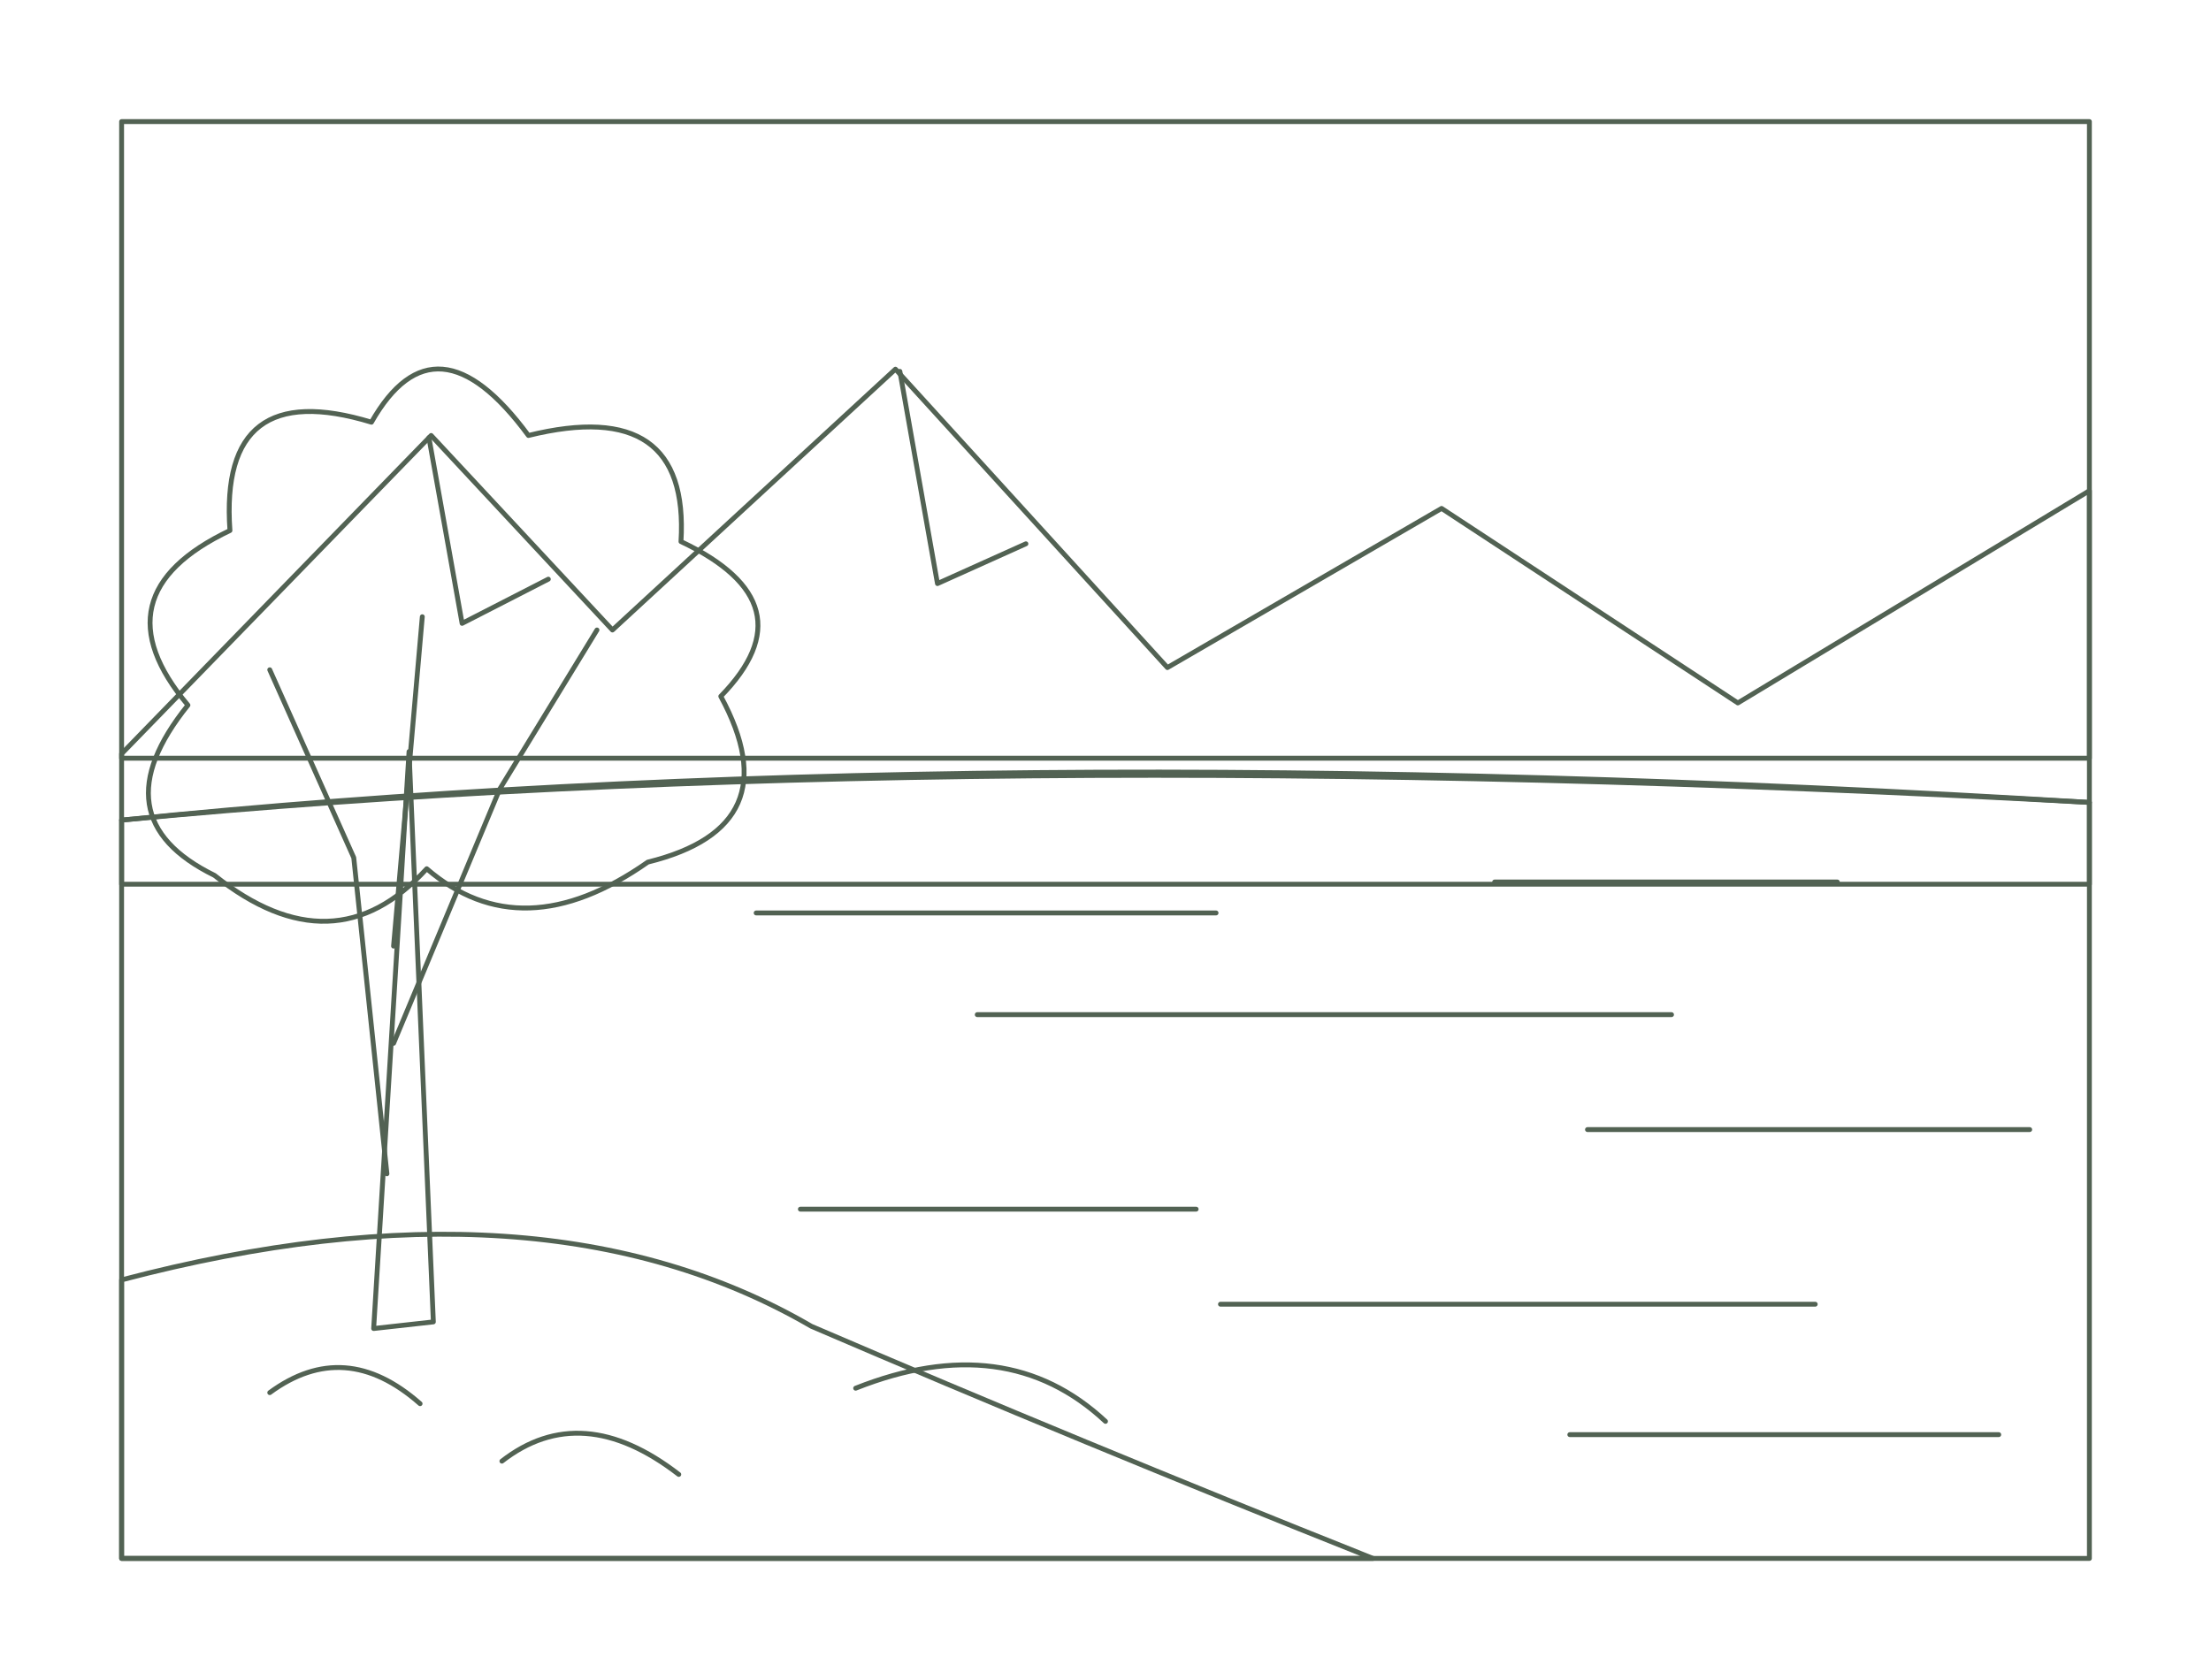
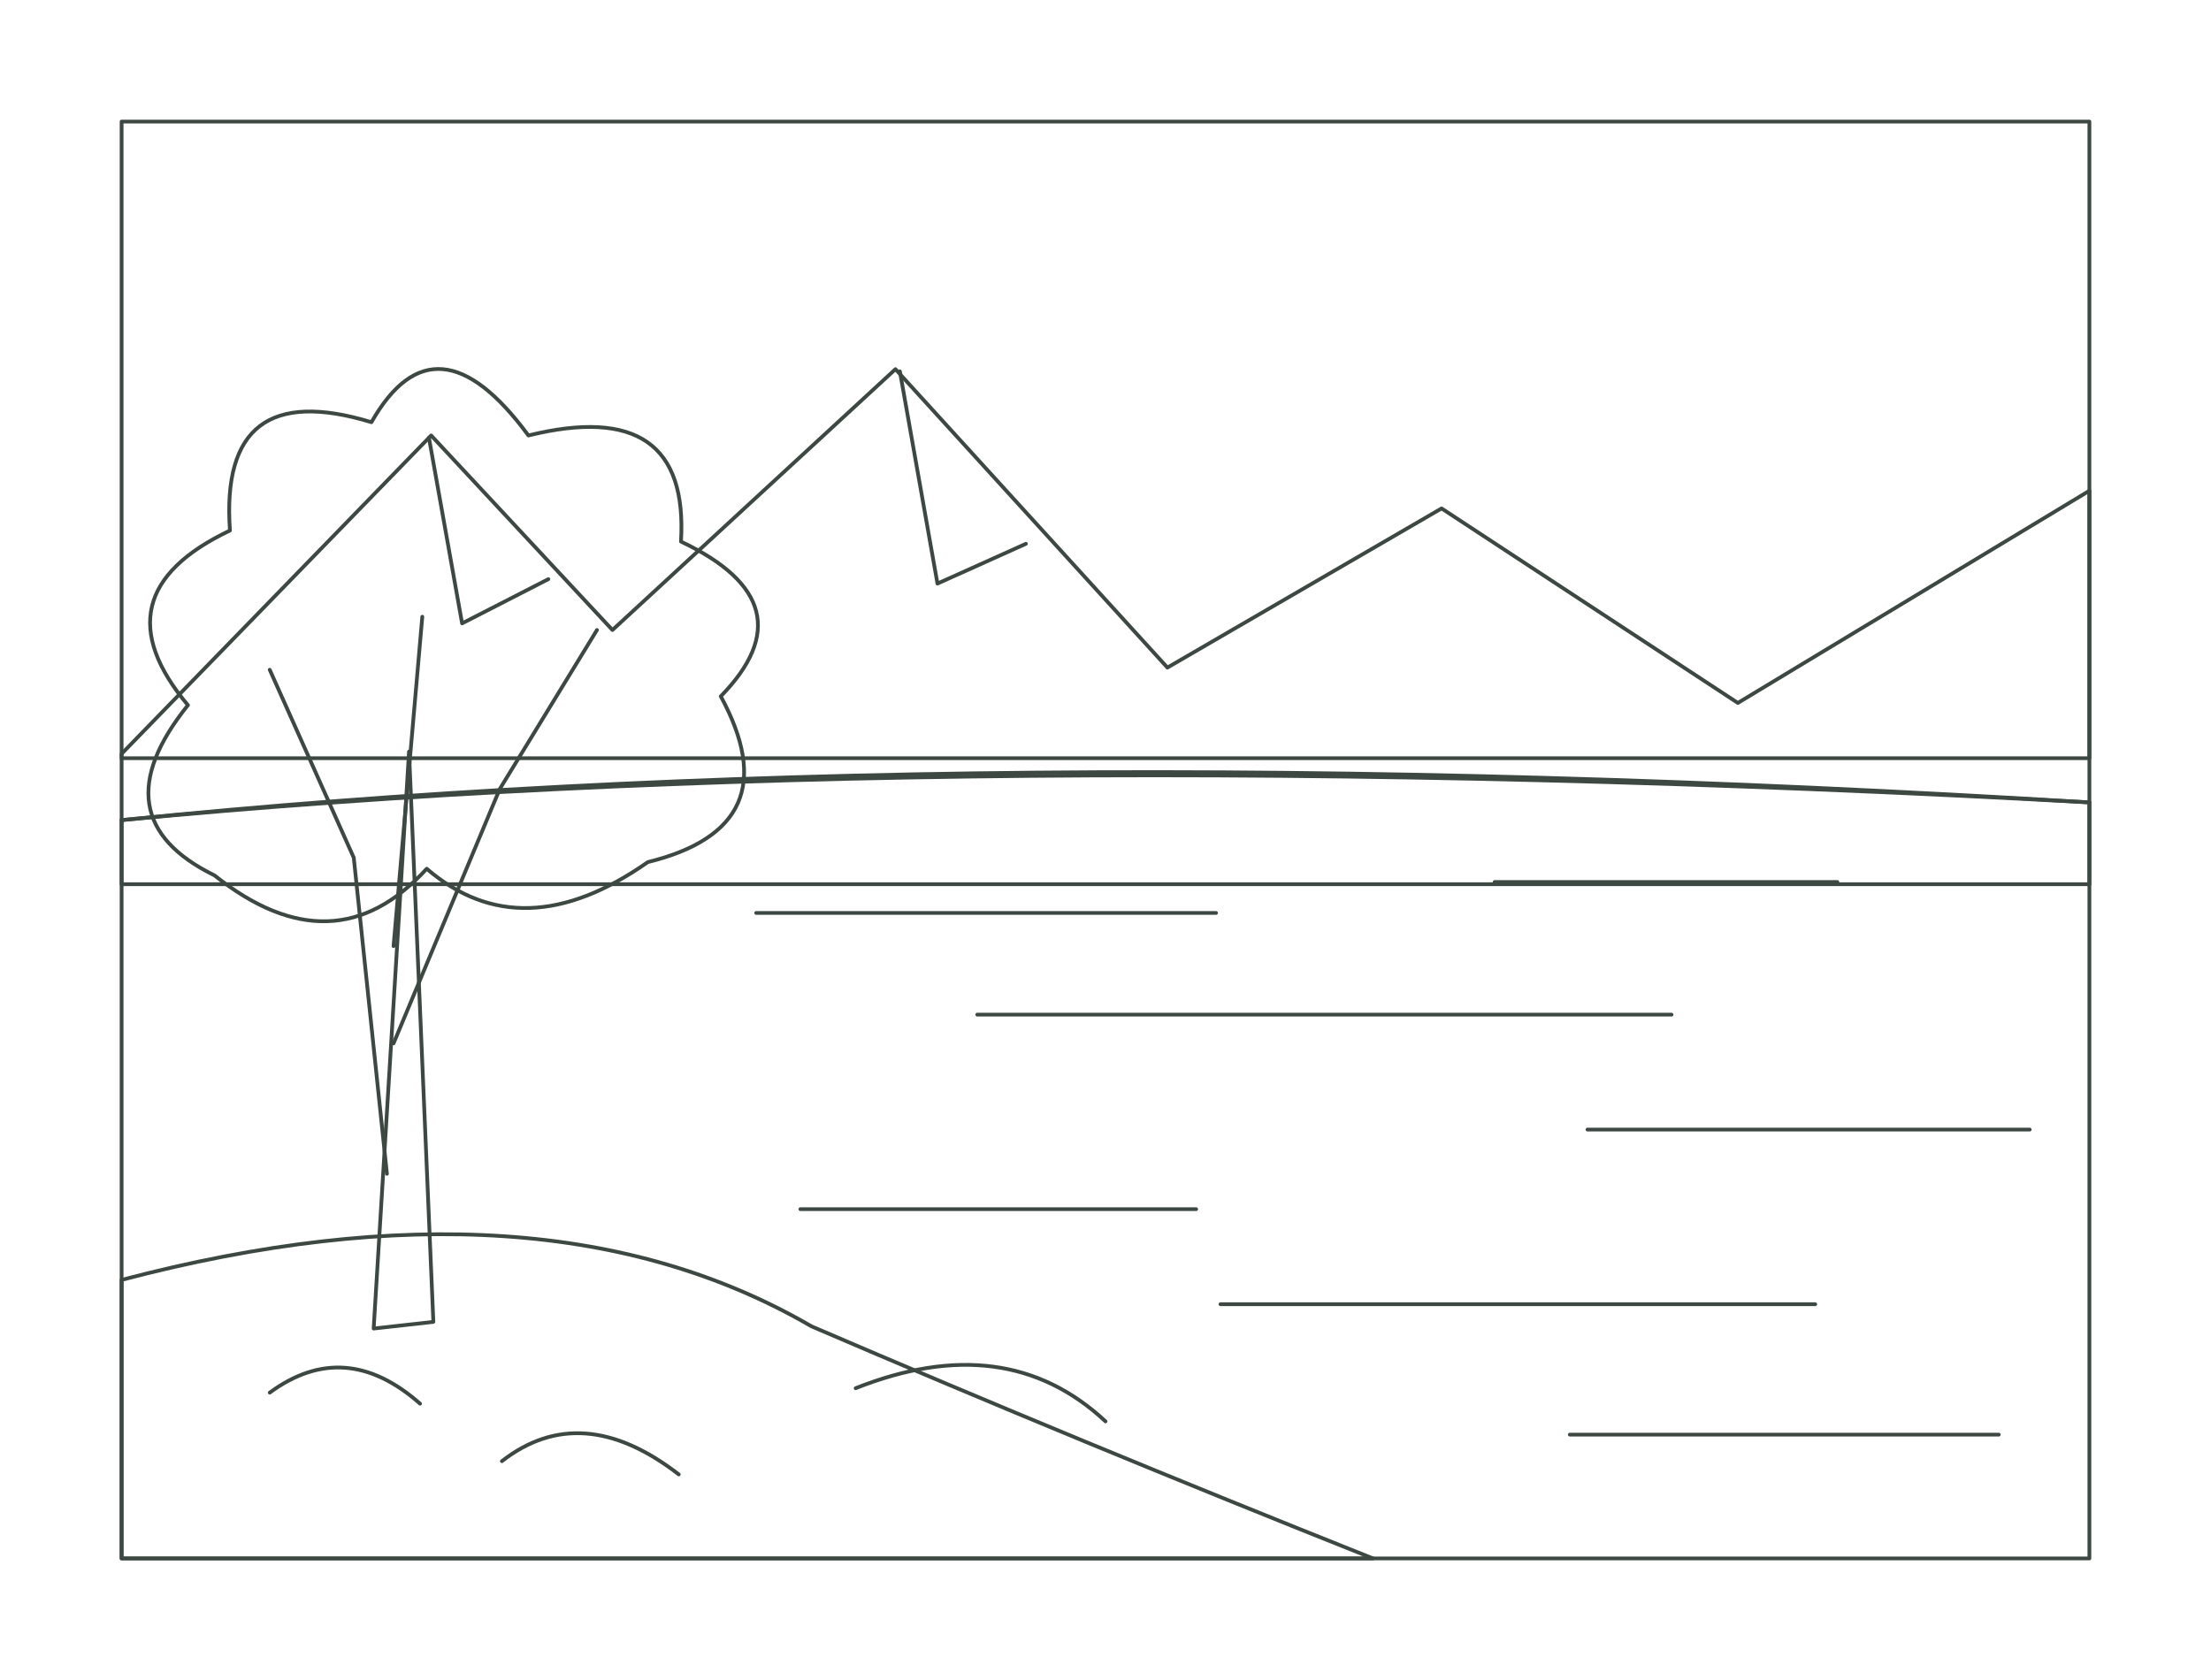
<svg xmlns="http://www.w3.org/2000/svg" width="1000" height="760" viewBox="0 0 1000 760">
-   <g fill="none" stroke="#526253" stroke-width="2.2" stroke-linecap="round" stroke-linejoin="round">
-     <path d="M55 55H945V343H55Z" />
-     <path d="M55 341L195 197L277 285L405 167L528 302L652 230L786 318L945 222V400H55Z" />
-     <path d="M55 371Q432 335 945 363V705H55Z" />
-     <path d="M55 579Q245 529 367 600Q488 652 621 705H55Z" />
-     <path d="M169 601L185 340L196 598Z M97 396Q44 370 85 319Q43 269 104 240Q99 170 168 191Q197 140 239 197Q312 179 308 245Q367 273 326 315Q358 374 293 390Q236 430 193 393Q151 439 97 396Z" />
-     <path d="M175 531L160 388L122 303 M178 472L226 357L270 285 M178 428L191 279 M55 371Q437 332 945 363 M342 413H550 M676 399H831 M442 459H756 M718 511H918 M362 547H541 M552 590H821 M710 649H904 M387 628Q455 601 500 643 M122 630Q156 605 190 635 M227 661Q263 633 307 667 M407 168L424 264L464 246 M194 198L209 282L248 262" />
+   <g fill="none" stroke="#3d4842" stroke-linecap="round" stroke-linejoin="round">
+     <g stroke-width="1.7">
+       <path d="M55 55H945V343H55Z" />
+       <path d="M55 341L195 197L277 285L405 167L528 302L652 230L786 318L945 222V400H55Z" />
+       <path d="M55 371Q432 335 945 363V705H55Z" />
+       <path d="M55 579Q245 529 367 600Q488 652 621 705H55Z" />
+       <path d="M169 601L185 340L196 598Z M97 396Q44 370 85 319Q43 269 104 240Q99 170 168 191Q197 140 239 197Q312 179 308 245Q367 273 326 315Q358 374 293 390Q236 430 193 393Q151 439 97 396Z" />
+       <path d="M175 531L160 388L122 303 M178 472L226 357L270 285 M178 428L191 279 M55 371Q437 332 945 363 M342 413H550 M676 399H831 M442 459H756 M718 511H918 M362 547H541 M552 590H821 M710 649H904 M387 628Q455 601 500 643 M122 630Q156 605 190 635 M227 661Q263 633 307 667 M407 168L424 264L464 246 M194 198L209 282L248 262" />
+     </g>
  </g>
</svg>
